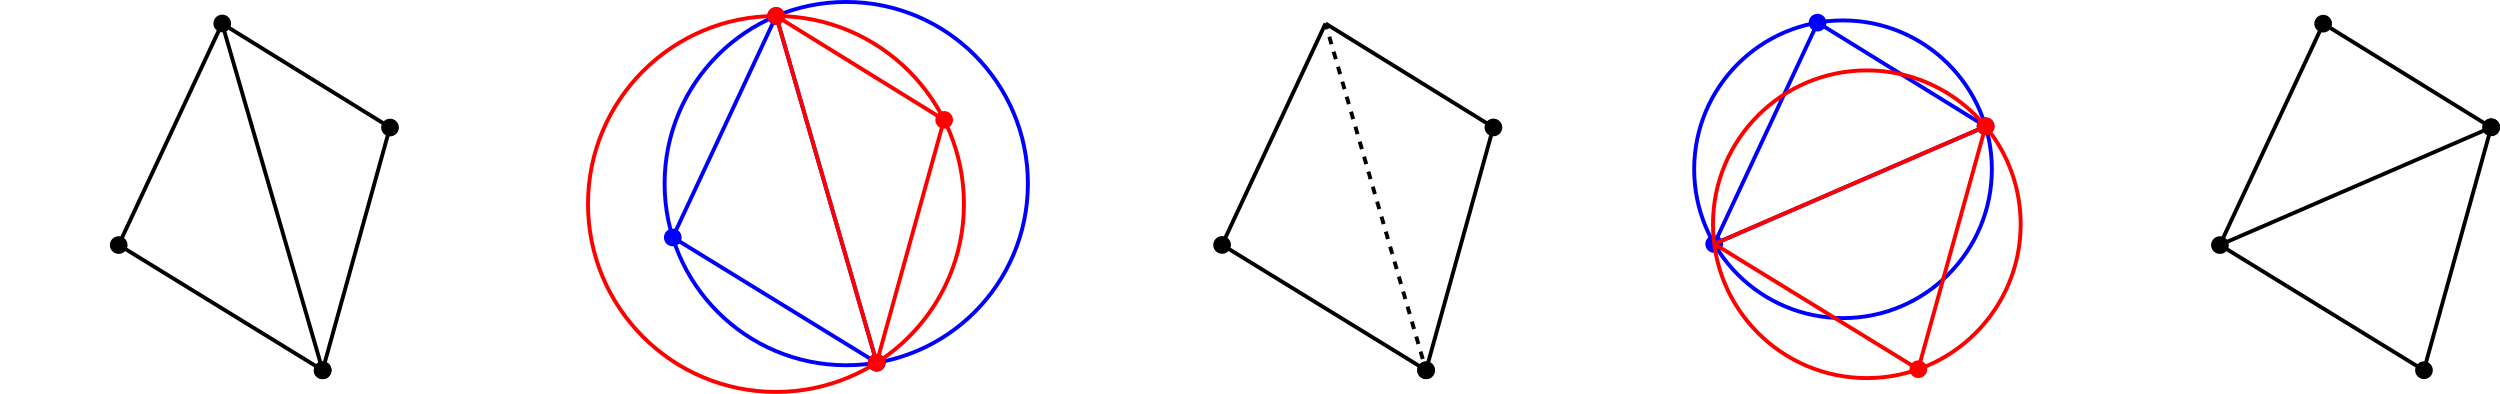
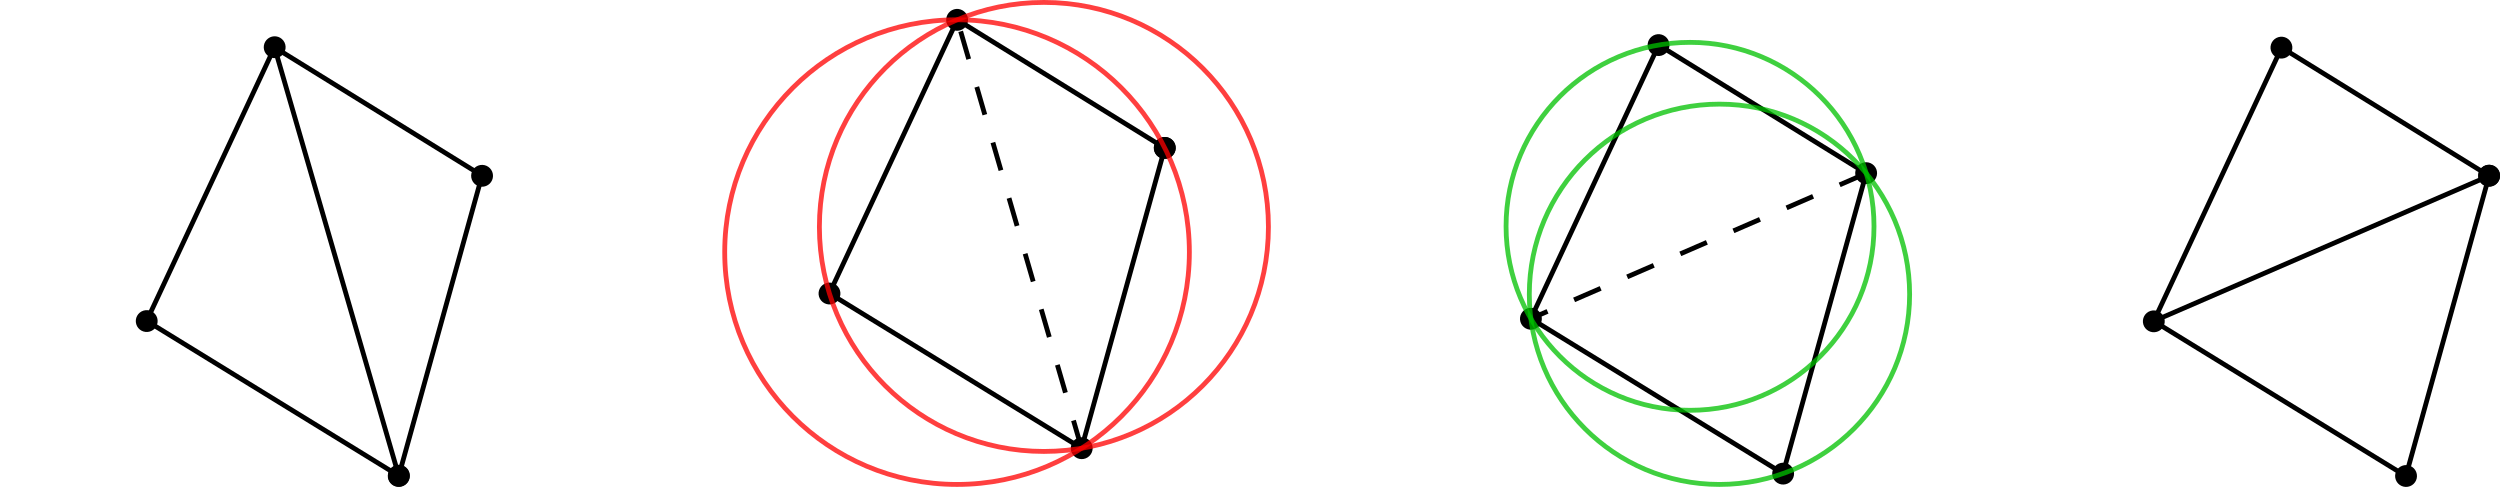
- <svg xmlns="http://www.w3.org/2000/svg" width="1281.299" height="201.879" id="svg2" version="1.1">
+ <svg xmlns="http://www.w3.org/2000/svg" width="1036.639" height="201.878" id="svg2" version="1.1">
  <defs id="defs4">
    <marker style="overflow:visible" id="DotM" refX="0" refY="0" orient="auto">
      <path transform="matrix(0.4,0,0,0.4,2.96,0.4)" style="fill-rule:evenodd;stroke:#000000;stroke-width:1pt" d="m -2.5,-1 c 0,2.76 -2.24,5 -5,5 -2.76,0 -5,-2.24 -5,-5 0,-2.76 2.24,-5 5,-5 2.76,0 5,2.24 5,5 z" id="path5363" />
    </marker>
    <marker style="overflow:visible" id="Torso" refX="0" refY="0" orient="auto">
      <g transform="scale(0.7,0.7)" id="g5511">
        <path style="fill:none;stroke:#000000;stroke-width:1.25" d="m -4.779,-3.24 c 2.35,0.366 5.3,1.938 5.037,3.627 C -0.005,2.078 -2.213,2.618 -4.563,2.252 -6.913,1.886 -8.521,0.752 -8.258,-0.938 -7.995,-2.628 -7.13,-3.605 -4.779,-3.24 z" id="path5513" />
        <path style="fill:none;stroke:#000000;stroke-width:1pt" d="M 4.46,0.089 C -2.556,-4.378 5.225,-3.906 -0.848,-8.72" id="path5515" />
        <path style="fill:none;stroke:#000000;stroke-width:1pt" d="M 4.93,0.058 C -1.387,1.749 1.803,5.478 -4.945,7.546" id="path5517" />
        <rect style="fill-rule:evenodd;stroke-width:1pt" width="2.637" height="2.761" x="-10.392" y="-1.741" transform="matrix(0.527536,-0.849533,0.887668,0.460484,0,0)" id="rect5519" />
        <rect style="fill-rule:evenodd;stroke-width:1pt" width="2.733" height="2.861" x="4.959" y="-7.963" transform="matrix(0.671205,-0.741272,0.790802,0.612072,0,0)" id="rect5521" />
        <path style="fill:#ff0000;fill-opacity:0.75;fill-rule:evenodd;stroke:#000000;stroke-width:1pt" d="m 16.78,-28.685 a 0.607,0.607 0 1 0 -1.215,0 0.607,0.607 0 1 0 1.215,0 z" transform="matrix(0,-1.109517,1.109517,0,25.96648,19.71619)" id="path5523" />
        <path style="fill:#ff0000;fill-opacity:0.75;fill-rule:evenodd;stroke:#000000;stroke-width:1pt" d="m 16.78,-28.685 a 0.607,0.607 0 1 0 -1.215,0 0.607,0.607 0 1 0 1.215,0 z" transform="matrix(0,-1.109517,1.109517,0,26.8245,16.99126)" id="path5525" />
      </g>
    </marker>
    <marker style="overflow:visible" id="DotL" refX="0" refY="0" orient="auto">
      <path transform="matrix(0.8,0,0,0.8,5.92,0.8)" style="fill-rule:evenodd;stroke:#000000;stroke-width:1pt" d="m -2.5,-1 c 0,2.76 -2.24,5 -5,5 -2.76,0 -5,-2.24 -5,-5 0,-2.76 2.24,-5 5,-5 2.76,0 5,2.24 5,5 z" id="path5360" />
    </marker>
    <marker style="overflow:visible" id="Arrow2Lend" refX="0" refY="0" orient="auto">
      <path transform="matrix(-1.1,0,0,-1.1,-1.1,0)" d="M 8.719,4.034 -2.207,0.016 8.719,-4.002 c -1.745,2.372 -1.735,5.617 -6e-7,8.035 z" style="fill-rule:evenodd;stroke-width:0.625;stroke-linejoin:round" id="path5320" />
    </marker>
    <marker style="overflow:visible" id="Arrow1Mend" refX="0" refY="0" orient="auto">
      <path transform="matrix(-0.4,0,0,-0.4,-4,0)" style="fill-rule:evenodd;stroke:#000000;stroke-width:1pt" d="M 0,0 5,-5 -12.5,0 5,5 0,0 z" id="path5308" />
    </marker>
    <marker style="overflow:visible" id="DotM-3" refX="0" refY="0" orient="auto">
      <path transform="matrix(0.4,0,0,0.4,2.96,0.4)" style="fill-rule:evenodd;stroke:#000000;stroke-width:1pt" d="m -2.5,-1 c 0,2.76 -2.24,5 -5,5 -2.76,0 -5,-2.24 -5,-5 0,-2.76 2.24,-5 5,-5 2.76,0 5,2.24 5,5 z" id="path5363-9" />
    </marker>
    <marker style="overflow:visible" id="marker7299" refX="0" refY="0" orient="auto">
      <path transform="matrix(0.4,0,0,0.4,2.96,0.4)" style="fill-rule:evenodd;stroke:#000000;stroke-width:1pt" d="m -2.5,-1 c 0,2.76 -2.24,5 -5,5 -2.76,0 -5,-2.24 -5,-5 0,-2.76 2.24,-5 5,-5 2.76,0 5,2.24 5,5 z" id="path7301" />
    </marker>
    <marker style="overflow:visible" id="DotMI" refX="0" refY="0" orient="auto">
      <path transform="matrix(0.4,0,0,0.4,2.96,0.4)" style="fill:#ff0000;fill-rule:evenodd;stroke:#ff0000;stroke-width:1pt" d="m -2.5,-1 c 0,2.76 -2.24,5 -5,5 -2.76,0 -5,-2.24 -5,-5 0,-2.76 2.24,-5 5,-5 2.76,0 5,2.24 5,5 z" id="path7687" />
    </marker>
    <marker style="overflow:visible" id="DotMX" refX="0" refY="0" orient="auto">
      <path transform="matrix(0.4,0,0,0.4,2.96,0.4)" style="fill:#ff0000;fill-rule:evenodd;stroke:#ff0000;stroke-width:1pt" d="m -2.5,-1 c 0,2.76 -2.24,5 -5,5 -2.76,0 -5,-2.24 -5,-5 0,-2.76 2.24,-5 5,-5 2.76,0 5,2.24 5,5 z" id="path7690" />
    </marker>
    <marker style="overflow:visible" id="DotM-4" refX="0" refY="0" orient="auto">
      <path transform="matrix(0.4,0,0,0.4,2.96,0.4)" style="fill-rule:evenodd;stroke:#000000;stroke-width:1pt" d="m -2.5,-1 c 0,2.76 -2.24,5 -5,5 -2.76,0 -5,-2.24 -5,-5 0,-2.76 2.24,-5 5,-5 2.76,0 5,2.24 5,5 z" id="path5363-3" />
    </marker>
    <marker style="overflow:visible" id="marker7875" refX="0" refY="0" orient="auto">
      <path transform="matrix(0.4,0,0,0.4,2.96,0.4)" style="fill-rule:evenodd;stroke:#000000;stroke-width:1pt" d="m -2.5,-1 c 0,2.76 -2.24,5 -5,5 -2.76,0 -5,-2.24 -5,-5 0,-2.76 2.24,-5 5,-5 2.76,0 5,2.24 5,5 z" id="path7877" />
    </marker>
    <marker style="overflow:visible" id="DotM-2" refX="0" refY="0" orient="auto">
      <path transform="matrix(0.4,0,0,0.4,2.96,0.4)" style="fill-rule:evenodd;stroke:#000000;stroke-width:1pt" d="m -2.5,-1 c 0,2.76 -2.24,5 -5,5 -2.76,0 -5,-2.24 -5,-5 0,-2.76 2.24,-5 5,-5 2.76,0 5,2.24 5,5 z" id="path5363-7" />
    </marker>
    <marker style="overflow:visible" id="marker7907" refX="0" refY="0" orient="auto">
      <path transform="matrix(0.4,0,0,0.4,2.96,0.4)" style="fill-rule:evenodd;stroke:#000000;stroke-width:1pt" d="m -2.5,-1 c 0,2.76 -2.24,5 -5,5 -2.76,0 -5,-2.24 -5,-5 0,-2.76 2.24,-5 5,-5 2.76,0 5,2.24 5,5 z" id="path7909" />
    </marker>
    <marker style="overflow:visible" id="DotM-9" refX="0" refY="0" orient="auto">
      <path transform="matrix(0.4,0,0,0.4,2.96,0.4)" style="fill-rule:evenodd;stroke:#000000;stroke-width:1pt" d="m -2.5,-1 c 0,2.76 -2.24,5 -5,5 -2.76,0 -5,-2.24 -5,-5 0,-2.76 2.24,-5 5,-5 2.76,0 5,2.24 5,5 z" id="path5363-1" />
    </marker>
    <marker style="overflow:visible" id="marker7941" refX="0" refY="0" orient="auto">
      <path transform="matrix(0.4,0,0,0.4,2.96,0.4)" style="fill-rule:evenodd;stroke:#000000;stroke-width:1pt" d="m -2.5,-1 c 0,2.76 -2.24,5 -5,5 -2.76,0 -5,-2.24 -5,-5 0,-2.76 2.24,-5 5,-5 2.76,0 5,2.24 5,5 z" id="path7943" />
    </marker>
    <marker style="overflow:visible" id="DotM-6" refX="0" refY="0" orient="auto">
      <path transform="matrix(0.4,0,0,0.4,2.96,0.4)" style="fill-rule:evenodd;stroke:#000000;stroke-width:1pt" d="m -2.5,-1 c 0,2.76 -2.24,5 -5,5 -2.76,0 -5,-2.24 -5,-5 0,-2.76 2.24,-5 5,-5 2.76,0 5,2.24 5,5 z" id="path5363-37" />
    </marker>
    <marker style="overflow:visible" id="marker7973" refX="0" refY="0" orient="auto">
      <path transform="matrix(0.4,0,0,0.4,2.96,0.4)" style="fill-rule:evenodd;stroke:#000000;stroke-width:1pt" d="m -2.5,-1 c 0,2.76 -2.24,5 -5,5 -2.76,0 -5,-2.24 -5,-5 0,-2.76 2.24,-5 5,-5 2.76,0 5,2.24 5,5 z" id="path7975" />
    </marker>
    <marker style="overflow:visible" id="DotM-61" refX="0" refY="0" orient="auto">
      <path transform="matrix(0.4,0,0,0.4,2.96,0.4)" style="fill-rule:evenodd;stroke:#000000;stroke-width:1pt" d="m -2.5,-1 c 0,2.76 -2.24,5 -5,5 -2.76,0 -5,-2.24 -5,-5 0,-2.76 2.24,-5 5,-5 2.76,0 5,2.24 5,5 z" id="path5363-5" />
    </marker>
    <marker style="overflow:visible" id="marker8017" refX="0" refY="0" orient="auto">
      <path transform="matrix(0.4,0,0,0.4,2.96,0.4)" style="fill-rule:evenodd;stroke:#000000;stroke-width:1pt" d="m -2.5,-1 c 0,2.76 -2.24,5 -5,5 -2.76,0 -5,-2.24 -5,-5 0,-2.76 2.24,-5 5,-5 2.76,0 5,2.24 5,5 z" id="path8019" />
    </marker>
    <marker style="overflow:visible" id="marker8021" refX="0" refY="0" orient="auto">
      <path transform="matrix(0.4,0,0,0.4,2.96,0.4)" style="fill-rule:evenodd;stroke:#000000;stroke-width:1pt" d="m -2.5,-1 c 0,2.76 -2.24,5 -5,5 -2.76,0 -5,-2.24 -5,-5 0,-2.76 2.24,-5 5,-5 2.76,0 5,2.24 5,5 z" id="path8023" />
    </marker>
    <marker style="overflow:visible" id="marker8025" refX="0" refY="0" orient="auto">
      <path transform="matrix(0.4,0,0,0.4,2.96,0.4)" style="fill-rule:evenodd;stroke:#000000;stroke-width:1pt" d="m -2.5,-1 c 0,2.76 -2.24,5 -5,5 -2.76,0 -5,-2.24 -5,-5 0,-2.76 2.24,-5 5,-5 2.76,0 5,2.24 5,5 z" id="path8027" />
    </marker>
    <marker style="overflow:visible" id="DotM-7" refX="0" refY="0" orient="auto">
      <path transform="matrix(0.4,0,0,0.4,2.96,0.4)" style="fill-rule:evenodd;stroke:#000000;stroke-width:1pt" d="m -2.5,-1 c 0,2.76 -2.24,5 -5,5 -2.76,0 -5,-2.24 -5,-5 0,-2.76 2.24,-5 5,-5 2.76,0 5,2.24 5,5 z" id="path5363-13" />
    </marker>
    <marker style="overflow:visible" id="marker3066" refX="0" refY="0" orient="auto">
      <path transform="matrix(0.4,0,0,0.4,2.96,0.4)" style="fill-rule:evenodd;stroke:#000000;stroke-width:1pt" d="m -2.5,-1 c 0,2.76 -2.24,5 -5,5 -2.76,0 -5,-2.24 -5,-5 0,-2.76 2.24,-5 5,-5 2.76,0 5,2.24 5,5 z" id="path3068" />
    </marker>
    <marker style="overflow:visible" id="DotMQ" refX="0" refY="0" orient="auto">
      <path transform="matrix(0.4,0,0,0.4,2.96,0.4)" style="fill:#ff0000;fill-rule:evenodd;stroke:#ff0000;stroke-width:1pt" d="m -2.5,-1 c 0,2.76 -2.24,5 -5,5 -2.76,0 -5,-2.24 -5,-5 0,-2.76 2.24,-5 5,-5 2.76,0 5,2.24 5,5 z" id="path4332" />
    </marker>
    <marker style="overflow:visible" id="DotM7" refX="0" refY="0" orient="auto">
      <path transform="matrix(0.4,0,0,0.4,2.96,0.4)" style="fill:#ff0000;fill-rule:evenodd;stroke:#ff0000;stroke-width:1pt" d="m -2.5,-1 c 0,2.76 -2.24,5 -5,5 -2.76,0 -5,-2.24 -5,-5 0,-2.76 2.24,-5 5,-5 2.76,0 5,2.24 5,5 z" id="path4335" />
    </marker>
    <marker style="overflow:visible" id="DotMH" refX="0" refY="0" orient="auto">
      <path transform="matrix(0.4,0,0,0.4,2.96,0.4)" style="fill:#0000ff;fill-rule:evenodd;stroke:#0000ff;stroke-width:1pt" d="m -2.5,-1 c 0,2.76 -2.24,5 -5,5 -2.76,0 -5,-2.24 -5,-5 0,-2.76 2.24,-5 5,-5 2.76,0 5,2.24 5,5 z" id="path4476" />
    </marker>
    <marker style="overflow:visible" id="DotMHq" refX="0" refY="0" orient="auto">
      <path transform="matrix(0.4,0,0,0.4,2.96,0.4)" style="fill:#0000ff;fill-rule:evenodd;stroke:#0000ff;stroke-width:1pt" d="m -2.5,-1 c 0,2.76 -2.24,5 -5,5 -2.76,0 -5,-2.24 -5,-5 0,-2.76 2.24,-5 5,-5 2.76,0 5,2.24 5,5 z" id="path4479" />
    </marker>
    <marker style="overflow:visible" id="DotM-1" refX="0" refY="0" orient="auto">
      <path transform="matrix(0.4,0,0,0.4,2.96,0.4)" style="fill-rule:evenodd;stroke:#000000;stroke-width:1pt" d="m -2.5,-1 c 0,2.76 -2.24,5 -5,5 -2.76,0 -5,-2.24 -5,-5 0,-2.76 2.24,-5 5,-5 2.76,0 5,2.24 5,5 z" id="path5363-4" />
    </marker>
    <marker style="overflow:visible" id="marker4583" refX="0" refY="0" orient="auto">
      <path transform="matrix(0.4,0,0,0.4,2.96,0.4)" style="fill-rule:evenodd;stroke:#000000;stroke-width:1pt" d="m -2.5,-1 c 0,2.76 -2.24,5 -5,5 -2.76,0 -5,-2.24 -5,-5 0,-2.76 2.24,-5 5,-5 2.76,0 5,2.24 5,5 z" id="path4585" />
    </marker>
    <marker style="overflow:visible" id="DotM-26" refX="0" refY="0" orient="auto">
      <path transform="matrix(0.4,0,0,0.4,2.96,0.4)" style="fill-rule:evenodd;stroke:#000000;stroke-width:1pt" d="m -2.5,-1 c 0,2.76 -2.24,5 -5,5 -2.76,0 -5,-2.24 -5,-5 0,-2.76 2.24,-5 5,-5 2.76,0 5,2.24 5,5 z" id="path5363-6" />
    </marker>
    <marker style="overflow:visible" id="marker5356" refX="0" refY="0" orient="auto">
      <path transform="matrix(0.4,0,0,0.4,2.96,0.4)" style="fill-rule:evenodd;stroke:#000000;stroke-width:1pt" d="m -2.5,-1 c 0,2.76 -2.24,5 -5,5 -2.76,0 -5,-2.24 -5,-5 0,-2.76 2.24,-5 5,-5 2.76,0 5,2.24 5,5 z" id="path5358" />
    </marker>
    <marker style="overflow:visible" id="DotMP" refX="0" refY="0" orient="auto">
      <path transform="matrix(0.4,0,0,0.4,2.96,0.4)" style="fill:#ff0000;fill-rule:evenodd;stroke:#ff0000;stroke-width:1pt" d="m -2.5,-1 c 0,2.76 -2.24,5 -5,5 -2.76,0 -5,-2.24 -5,-5 0,-2.76 2.24,-5 5,-5 2.76,0 5,2.24 5,5 z" id="path5815" />
    </marker>
    <marker style="overflow:visible" id="DotMt" refX="0" refY="0" orient="auto">
      <path transform="matrix(0.4,0,0,0.4,2.96,0.4)" style="fill:#ff0000;fill-rule:evenodd;stroke:#ff0000;stroke-width:1pt" d="m -2.5,-1 c 0,2.76 -2.24,5 -5,5 -2.76,0 -5,-2.24 -5,-5 0,-2.76 2.24,-5 5,-5 2.76,0 5,2.24 5,5 z" id="path5818" />
    </marker>
    <marker style="overflow:visible" id="DotMC" refX="0" refY="0" orient="auto">
      <path transform="matrix(0.4,0,0,0.4,2.96,0.4)" style="fill:#0000ff;fill-rule:evenodd;stroke:#0000ff;stroke-width:1pt" d="m -2.5,-1 c 0,2.76 -2.24,5 -5,5 -2.76,0 -5,-2.24 -5,-5 0,-2.76 2.24,-5 5,-5 2.76,0 5,2.24 5,5 z" id="path6011" />
    </marker>
    <marker style="overflow:visible" id="DotMR" refX="0" refY="0" orient="auto">
      <path transform="matrix(0.4,0,0,0.4,2.96,0.4)" style="fill:#0000ff;fill-rule:evenodd;stroke:#0000ff;stroke-width:1pt" d="m -2.5,-1 c 0,2.76 -2.24,5 -5,5 -2.76,0 -5,-2.24 -5,-5 0,-2.76 2.24,-5 5,-5 2.76,0 5,2.24 5,5 z" id="path6014" />
    </marker>
+     <marker style="overflow:visible" id="DotMQ6" refX="0" refY="0" orient="auto">
+       <path transform="matrix(0.4,0,0,0.4,2.96,0.4)" style="fill:#000000;fill-rule:evenodd;stroke:#000000;stroke-width:1pt" d="m -2.5,-1 c 0,2.76 -2.24,5 -5,5 -2.76,0 -5,-2.24 -5,-5 0,-2.76 2.24,-5 5,-5 2.76,0 5,2.24 5,5 z" id="path13362" />
+     </marker>
+     <marker style="overflow:visible" id="DotM74" refX="0" refY="0" orient="auto">
+       <path transform="matrix(0.4,0,0,0.4,2.96,0.4)" style="fill:#000000;fill-rule:evenodd;stroke:#000000;stroke-width:1pt" d="m -2.5,-1 c 0,2.76 -2.24,5 -5,5 -2.76,0 -5,-2.24 -5,-5 0,-2.76 2.24,-5 5,-5 2.76,0 5,2.24 5,5 z" id="path13365" />
+     </marker>
+     <marker style="overflow:visible" id="DotMHW" refX="0" refY="0" orient="auto">
+       <path transform="matrix(0.4,0,0,0.4,2.96,0.4)" style="fill:#000000;fill-rule:evenodd;stroke:#000000;stroke-width:1pt" d="m -2.5,-1 c 0,2.76 -2.24,5 -5,5 -2.76,0 -5,-2.24 -5,-5 0,-2.76 2.24,-5 5,-5 2.76,0 5,2.24 5,5 z" id="path13368" />
+     </marker>
+     <marker style="overflow:visible" id="DotMHqd" refX="0" refY="0" orient="auto">
+       <path transform="matrix(0.4,0,0,0.4,2.96,0.4)" style="fill:#000000;fill-rule:evenodd;stroke:#000000;stroke-width:1pt" d="m -2.5,-1 c 0,2.76 -2.24,5 -5,5 -2.76,0 -5,-2.24 -5,-5 0,-2.76 2.24,-5 5,-5 2.76,0 5,2.24 5,5 z" id="path13371" />
+     </marker>
+     <marker style="overflow:visible" id="DotMPi" refX="0" refY="0" orient="auto">
+       <path transform="matrix(0.4,0,0,0.4,2.96,0.4)" style="fill:#000000;fill-rule:evenodd;stroke:#000000;stroke-width:1pt" d="m -2.5,-1 c 0,2.76 -2.24,5 -5,5 -2.76,0 -5,-2.24 -5,-5 0,-2.76 2.24,-5 5,-5 2.76,0 5,2.24 5,5 z" id="path14869" />
+     </marker>
+     <marker style="overflow:visible" id="DotMt5" refX="0" refY="0" orient="auto">
+       <path transform="matrix(0.4,0,0,0.4,2.96,0.4)" style="fill:#000000;fill-rule:evenodd;stroke:#000000;stroke-width:1pt" d="m -2.5,-1 c 0,2.76 -2.24,5 -5,5 -2.76,0 -5,-2.24 -5,-5 0,-2.76 2.24,-5 5,-5 2.76,0 5,2.24 5,5 z" id="path14872" />
+     </marker>
  </defs>
-   <g id="layer1" transform="translate(93.1809,349.9841)">
-     <g id="g4281" transform="translate(-30.00001,0)">
+   <g id="layer1" transform="translate(93.1809,349.9822)">
+     <g id="g4281" transform="translate(-30.00001,7.540488)">
      <path id="path7999-9" d="M 102.172,-160.224 136.685,-284.694 50.653,-337.896 102.172,-160.224 -2.366,-224.467 50.653,-337.896" style="fill:none;stroke:#000000;stroke-width:2;stroke-linecap:butt;stroke-linejoin:miter;stroke-miterlimit:4;stroke-opacity:1;stroke-dasharray:none;marker-start:url(#DotM);marker-mid:url(#DotM)" />
      <flowRoot transform="translate(246.4168,-66.66447)" style="font-size:40px;font-style:normal;font-weight:normal;line-height:125%;letter-spacing:-2.96px;word-spacing:0px;fill:#000000;fill-opacity:1;stroke:none;font-family:Sans" id="flowRoot3078" xml:space="preserve">
        <flowRegion id="flowRegion3080">
          <rect y="-134.121" x="-312" height="190" width="158" id="rect3082" />
        </flowRegion>
        <flowPara id="flowPara3084">a)</flowPara>
      </flowRoot>
    </g>
-     <g id="g4268" transform="translate(-14.99998,0)">
-       <g transform="translate(-78.54318,-19.46416)" id="g4563">
-         <path style="fill:none;stroke:#0000ff;stroke-width:2;stroke-linecap:butt;stroke-linejoin:miter;stroke-miterlimit:4;stroke-opacity:1;stroke-dasharray:none;marker-start:url(#DotMH);marker-mid:url(#DotMHq)" d="m 449.688,-144.643 -104.538,-64.243 53.02,-113.429 z" id="path7999-9-8" />
-         <g transform="translate(449.6877,-144.6431)" id="g3150" style="stroke:#0000ff;stroke-width:2;stroke-miterlimit:4;stroke-opacity:1;stroke-dasharray:none">
-           <circle cx="-15.607" cy="-91.78" r="93.097" style="fill:none;stroke:#0000ff;stroke-width:2;stroke-miterlimit:4;stroke-opacity:1;stroke-dasharray:none" id="circle3152" d="m 77.49,-91.78 c 0,51.416 -41.681,93.097 -93.097,93.097 -51.416,0 -93.097,-41.681 -93.097,-93.097 0,-51.416 41.681,-93.097 93.097,-93.097 51.416,0 93.097,41.681 93.097,93.097 z" />
-         </g>
-         <path id="path3086" d="m 484.2,-269.114 -86.032,-53.201 51.519,177.672 z" style="fill:none;stroke:#ff0000;stroke-width:2;stroke-linecap:butt;stroke-linejoin:miter;stroke-miterlimit:4;stroke-opacity:1;stroke-dasharray:none;marker-start:url(#DotMQ);marker-mid:url(#DotM7)" />
-         <g id="g3280" transform="translate(484.2004,-269.1135)" style="stroke:#ff0000;stroke-width:2;stroke-miterlimit:4;stroke-opacity:1;stroke-dasharray:none">
-           <circle d="m 10.197,43.135 c 0,53.205 -43.131,96.337 -96.337,96.337 -53.205,0 -96.337,-43.131 -96.337,-96.337 0,-53.205 43.131,-96.337 96.337,-96.337 53.205,0 96.337,43.131 96.337,96.337 z" id="circle3282" style="fill:none;stroke:#ff0000;stroke-width:2;stroke-miterlimit:4;stroke-opacity:1;stroke-dasharray:none" r="96.337" cy="43.135" cx="-86.14" />
-         </g>
-       </g>
-       <flowRoot transform="translate(474.5821,-59.12398)" style="font-size:40px;font-style:normal;font-weight:normal;line-height:125%;letter-spacing:-2.96px;word-spacing:0px;fill:#000000;fill-opacity:1;stroke:none;font-family:Sans" id="flowRoot3078-9" xml:space="preserve">
-         <flowRegion id="flowRegion3080-6">
-           <rect y="-134.121" x="-312" height="190" width="158" id="rect3082-9" />
-         </flowRegion>
-         <flowPara id="flowPara3084-8">b)</flowPara>
-       </flowRoot>
-     </g>
-     <g id="g4259" transform="translate(3.6978071e-5,0)">
-       <g transform="translate(43.39842,-36.74384)" id="g5340">
-         <path style="fill:none;stroke:#000000;stroke-width:2;stroke-linecap:butt;stroke-linejoin:miter;stroke-miterlimit:4;stroke-opacity:1;stroke-dasharray:none;marker-start:url(#DotM);marker-mid:url(#DotM)" d="m 594.285,-123.525 34.513,-124.47 -86.032,-53.201 m 51.519,177.672 -104.538,-64.243 53.02,-113.429" id="path7999-9-3" />
-         <path id="path4603" d="m 594.285,-123.465 -51.519,-177.672 51.519,177.672 -51.519,-177.672" style="fill:none;stroke:#000000;stroke-width:2;stroke-linecap:butt;stroke-linejoin:miter;stroke-miterlimit:4;stroke-opacity:1;stroke-dasharray:2, 6;stroke-dashoffset:0;marker-start:none;marker-mid:none" />
-       </g>
-       <flowRoot transform="translate(784.4277,-66.7095)" style="font-size:40px;font-style:normal;font-weight:normal;line-height:125%;letter-spacing:-2.96px;word-spacing:0px;fill:#000000;fill-opacity:1;stroke:none;font-family:Sans" id="flowRoot3078-8" xml:space="preserve">
-         <flowRegion id="flowRegion3080-9">
-           <rect y="-134.121" x="-312" height="190" width="158" id="rect3082-1" />
-         </flowRegion>
-         <flowPara id="flowPara3084-86">c)</flowPara>
-       </flowRoot>
-     </g>
-     <g id="g4246" transform="translate(15.00008,0)">
-       <g transform="translate(-168.7497,-38.10914)" id="g6134">
-         <path style="fill:none;stroke:#0000ff;stroke-width:2;stroke-linecap:butt;stroke-linejoin:miter;stroke-miterlimit:4;stroke-opacity:1;stroke-dasharray:none;marker-start:url(#DotMC);marker-mid:url(#DotMR)" d="m 939.153,-186.868 53.02,-113.429 86.032,53.201 -139.051,60.228" id="path7999-5" />
-         <g transform="translate(939.1531,-186.8677)" id="g5466" style="stroke:#0000ff;stroke-width:2;stroke-miterlimit:4;stroke-opacity:1;stroke-dasharray:none">
-           <circle cx="65.999" cy="-38.256" r="76.285" style="fill:none;stroke:#0000ff;stroke-width:2;stroke-miterlimit:4;stroke-opacity:1;stroke-dasharray:none" id="circle5468" d="m 142.284,-38.256 c 0,42.131 -34.154,76.285 -76.285,76.285 -42.131,0 -76.285,-34.154 -76.285,-76.285 0,-42.131 34.154,-76.285 76.285,-76.285 42.131,0 76.285,34.154 76.285,76.285 z" />
-         </g>
-         <path id="path5376" d="m 1078.204,-247.095 -34.513,124.47 -104.538,-64.243 m 139.051,-60.228 -139.051,60.228" style="fill:none;stroke:#ff0000;stroke-width:2;stroke-linecap:butt;stroke-linejoin:miter;stroke-miterlimit:4;stroke-opacity:1;stroke-dasharray:none;marker-start:url(#DotMP);marker-mid:url(#DotMt)" />
-         <g id="g5648" transform="translate(1078.204,-247.0954)" style="stroke:#ff0000;stroke-width:2;stroke-miterlimit:4;stroke-opacity:1;stroke-dasharray:none">
-           <circle d="m 18.002,50.148 c 0,43.548 -35.302,78.85 -78.85,78.85 -43.548,0 -78.85,-35.302 -78.85,-78.85 0,-43.548 35.302,-78.85 78.85,-78.85 43.548,0 78.85,35.302 78.85,78.85 z" id="circle5650" style="fill:none;stroke:#ff0000;stroke-width:2;stroke-miterlimit:4;stroke-opacity:1;stroke-dasharray:none" r="78.85" cy="50.148" cx="-60.848" />
-         </g>
-       </g>
-       <flowRoot transform="translate(1011.519,-66.22451)" style="font-size:40px;font-style:normal;font-weight:normal;line-height:125%;letter-spacing:-2.96px;word-spacing:0px;fill:#000000;fill-opacity:1;stroke:none;font-family:Sans" id="flowRoot3078-7" xml:space="preserve">
-         <flowRegion id="flowRegion3080-92">
-           <rect y="-134.121" x="-312" height="190" width="158" id="rect3082-8" />
-         </flowRegion>
-         <flowPara id="flowPara3084-5">d)</flowPara>
-       </flowRoot>
-     </g>
-     <g id="g4239" transform="translate(30.00013,0)">
+     <g id="g4239" transform="translate(-214.6589,7.628728)">
      <path id="path7999" d="m 1153.596,-284.676 -34.513,124.47 -104.538,-64.243 53.02,-113.429 86.032,53.201 -139.051,60.228" style="fill:none;stroke:#000000;stroke-width:2;stroke-linecap:butt;stroke-linejoin:miter;stroke-miterlimit:4;stroke-opacity:1;stroke-dasharray:none;marker-start:url(#DotM);marker-mid:url(#DotM)" />
      <flowRoot transform="translate(1263.25,-66.75271)" style="font-size:40px;font-style:normal;font-weight:normal;line-height:125%;letter-spacing:-2.96px;word-spacing:0px;fill:#000000;fill-opacity:1;stroke:none;font-family:Sans" id="flowRoot3078-6" xml:space="preserve">
        <flowRegion id="flowRegion3080-3">
          <rect y="-134.121" x="-312" height="190" width="158" id="rect3082-18" />
        </flowRegion>
-         <flowPara id="flowPara3084-1">e)</flowPara>
-       </flowRoot>
+         <flowPara id="flowPara3084-1">d)</flowPara>
+       </flowRoot>
+     </g>
+     <path id="path11933" d="M 70.172,165.776 104.685,41.306 18.653,-11.896 70.172,165.776 -34.366,101.533 18.653,-11.896" style="fill:none;stroke:#000000;stroke-width:2;stroke-linecap:butt;stroke-linejoin:miter;stroke-miterlimit:4;stroke-opacity:1;stroke-dasharray:none;marker-start:url(#DotM);marker-mid:url(#DotM)" />
+     <g transform="translate(-95.54317,306.5358)" id="g11945">
+       <path style="fill:none;stroke:#0000ff;stroke-width:2;stroke-linecap:butt;stroke-linejoin:miter;stroke-miterlimit:4;stroke-opacity:1;stroke-dasharray:none;marker-start:url(#DotMH);marker-mid:url(#DotMHq)" d="m 449.688,-144.643 -104.538,-64.243 53.02,-113.429 z" id="path11947" />
+       <g transform="translate(449.6877,-144.6431)" id="g11949" style="stroke:#0000ff;stroke-width:2;stroke-miterlimit:4;stroke-opacity:1;stroke-dasharray:none">
+         <circle cx="-15.607" cy="-91.78" r="93.097" style="fill:none;stroke:#0000ff;stroke-width:2;stroke-miterlimit:4;stroke-opacity:1;stroke-dasharray:none" id="circle11951" d="m 77.49,-91.78 c 0,51.416 -41.681,93.097 -93.097,93.097 -51.416,0 -93.097,-41.681 -93.097,-93.097 0,-51.416 41.681,-93.097 93.097,-93.097 51.416,0 93.097,41.681 93.097,93.097 z" />
+       </g>
+       <path id="path11953" d="m 484.2,-269.114 -86.032,-53.201 51.519,177.672 z" style="fill:none;stroke:#ff0000;stroke-width:2;stroke-linecap:butt;stroke-linejoin:miter;stroke-miterlimit:4;stroke-opacity:1;stroke-dasharray:none;marker-start:url(#DotMQ);marker-mid:url(#DotM7)" />
+       <g id="g11955" transform="translate(484.2004,-269.1135)" style="stroke:#ff0000;stroke-width:2;stroke-miterlimit:4;stroke-opacity:1;stroke-dasharray:none">
+         <circle d="m 10.197,43.135 c 0,53.205 -43.131,96.337 -96.337,96.337 -53.205,0 -96.337,-43.131 -96.337,-96.337 0,-53.205 43.131,-96.337 96.337,-96.337 53.205,0 96.337,43.131 96.337,96.337 z" id="circle11957" style="fill:none;stroke:#ff0000;stroke-width:2;stroke-miterlimit:4;stroke-opacity:1;stroke-dasharray:none" r="96.337" cy="43.135" cx="-86.14" />
+       </g>
+     </g>
+     <g transform="translate(41.39846,289.2562)" id="g11969">
+       <path style="fill:none;stroke:#000000;stroke-width:2;stroke-linecap:butt;stroke-linejoin:miter;stroke-miterlimit:4;stroke-opacity:1;stroke-dasharray:none;marker-start:url(#DotM);marker-mid:url(#DotM)" d="m 594.285,-123.525 34.513,-124.47 -86.032,-53.201 m 51.519,177.672 -104.538,-64.243 53.02,-113.429" id="path11971" />
+       <path id="path11973" d="m 594.285,-123.465 -51.519,-177.672 51.519,177.672 -51.519,-177.672" style="fill:none;stroke:#000000;stroke-width:2;stroke-linecap:butt;stroke-linejoin:miter;stroke-miterlimit:4;stroke-opacity:1;stroke-dasharray:2, 6;stroke-dashoffset:0;marker-start:none;marker-mid:none" />
+     </g>
+     <g transform="translate(-155.7496,287.8909)" id="g11985">
+       <path style="fill:none;stroke:#0000ff;stroke-width:2;stroke-linecap:butt;stroke-linejoin:miter;stroke-miterlimit:4;stroke-opacity:1;stroke-dasharray:none;marker-start:url(#DotMC);marker-mid:url(#DotMR)" d="m 939.153,-186.868 53.02,-113.429 86.032,53.201 -139.051,60.228" id="path11987" />
+       <g transform="translate(939.1531,-186.8677)" id="g11989" style="stroke:#0000ff;stroke-width:2;stroke-miterlimit:4;stroke-opacity:1;stroke-dasharray:none">
+         <circle cx="65.999" cy="-38.256" r="76.285" style="fill:none;stroke:#0000ff;stroke-width:2;stroke-miterlimit:4;stroke-opacity:1;stroke-dasharray:none" id="circle11991" d="m 142.284,-38.256 c 0,42.131 -34.154,76.285 -76.285,76.285 -42.131,0 -76.285,-34.154 -76.285,-76.285 0,-42.131 34.154,-76.285 76.285,-76.285 42.131,0 76.285,34.154 76.285,76.285 z" />
+       </g>
+       <path id="path11993" d="m 1078.204,-247.095 -34.513,124.47 -104.538,-64.243 m 139.051,-60.228 -139.051,60.228" style="fill:none;stroke:#ff0000;stroke-width:2;stroke-linecap:butt;stroke-linejoin:miter;stroke-miterlimit:4;stroke-opacity:1;stroke-dasharray:none;marker-start:url(#DotMP);marker-mid:url(#DotMt)" />
+       <g id="g11995" transform="translate(1078.204,-247.0954)" style="stroke:#ff0000;stroke-width:2;stroke-miterlimit:4;stroke-opacity:1;stroke-dasharray:none">
+         <circle d="m 18.002,50.148 c 0,43.548 -35.302,78.85 -78.85,78.85 -43.548,0 -78.85,-35.302 -78.85,-78.85 0,-43.548 35.302,-78.85 78.85,-78.85 43.548,0 78.85,35.302 78.85,78.85 z" id="circle11997" style="fill:none;stroke:#ff0000;stroke-width:2;stroke-miterlimit:4;stroke-opacity:1;stroke-dasharray:none" r="78.85" cy="50.148" cx="-60.848" />
+       </g>
+     </g>
+     <path id="path12009" d="m 1181.596,41.324 -34.513,124.47 -104.538,-64.243 53.02,-113.429 86.032,53.201 -139.051,60.228" style="fill:none;stroke:#000000;stroke-width:2;stroke-linecap:butt;stroke-linejoin:miter;stroke-miterlimit:4;stroke-opacity:1;stroke-dasharray:none;marker-start:url(#DotM);marker-mid:url(#DotM)" />
+     <g transform="translate(1.414214,552.9575)" id="g14742">
+       <path id="path7999-9-3" d="m 637.683,-160.269 34.513,-124.47 -86.032,-53.201 m 51.519,177.672 -104.538,-64.243 53.02,-113.429" style="fill:none;stroke:#000000;stroke-width:2;stroke-linecap:butt;stroke-linejoin:miter;stroke-miterlimit:4;stroke-opacity:1;stroke-dasharray:none;marker-start:url(#DotM);marker-mid:url(#DotM)" />
+       <path style="fill:none;stroke:#000000;stroke-width:2;stroke-linecap:butt;stroke-linejoin:miter;stroke-miterlimit:4;stroke-opacity:1;stroke-dasharray:12, 12;stroke-dashoffset:0;marker-start:none;marker-mid:none" d="M 637.683,-160.209 586.164,-337.881" id="path12019-2" />
+     </g>
+     <g id="g4268" transform="translate(-15.85592,2.00518e-8)">
+       <path d="m 405.657,-288.578 -34.513,124.47 -104.538,-64.243 53.02,-113.429 z" style="fill:none;stroke:#000000;stroke-width:2;stroke-linecap:butt;stroke-linejoin:miter;stroke-miterlimit:4;stroke-opacity:1;stroke-dasharray:none;marker-start:url(#marker5356);marker-mid:url(#marker5356);marker-end:url(#marker5356)" id="path3086" />
+       <path id="path12019" d="M 371.145,-164.107 319.626,-341.779" style="fill:none;stroke:#000000;stroke-width:2;stroke-linecap:butt;stroke-linejoin:miter;stroke-miterlimit:4;stroke-opacity:1;stroke-dasharray:12, 12;stroke-dashoffset:0;marker-start:none;marker-mid:none" />
+       <flowRoot transform="translate(474.5821,-59.12398)" style="font-size:40px;font-style:normal;font-weight:normal;line-height:125%;letter-spacing:-2.96px;word-spacing:0px;fill:#000000;fill-opacity:1;stroke:none;font-family:Sans" id="flowRoot3078-9" xml:space="preserve">
+         <flowRegion id="flowRegion3080-6">
+           <rect y="-134.121" x="-312" height="190" width="158" id="rect3082-9" />
+         </flowRegion>
+         <flowPara id="flowPara3084-8">b)</flowPara>
+       </flowRoot>
+       <g style="stroke:#ff0000;stroke-width:2;stroke-miterlimit:4;stroke-opacity:0.753;stroke-dasharray:none" id="g3150" transform="translate(371.1445,-164.1072)">
+         <circle d="m 77.49,-91.78 c 0,51.416 -41.681,93.097 -93.097,93.097 -51.416,0 -93.097,-41.681 -93.097,-93.097 0,-51.416 41.681,-93.097 93.097,-93.097 51.416,0 93.097,41.681 93.097,93.097 z" id="circle3152" style="fill:none;stroke:#ff0000;stroke-width:2;stroke-miterlimit:4;stroke-opacity:0.753;stroke-dasharray:none" r="93.097" cy="-91.78" cx="-15.607" />
+       </g>
+       <g style="stroke:#ff0000;stroke-width:2;stroke-miterlimit:4;stroke-opacity:0.753;stroke-dasharray:none" transform="translate(405.6572,-288.5777)" id="g3280">
+         <circle cx="-86.14" cy="43.135" r="96.337" style="fill:none;stroke:#ff0000;stroke-width:2;stroke-miterlimit:4;stroke-opacity:0.753;stroke-dasharray:none" id="circle3282" d="m 10.197,43.135 c 0,53.205 -43.131,96.337 -96.337,96.337 -53.205,0 -96.337,-43.131 -96.337,-96.337 0,-53.205 43.131,-96.337 96.337,-96.337 53.205,0 96.337,43.131 96.337,96.337 z" />
+       </g>
+     </g>
+     <g id="g15678" transform="translate(-243.8031,7.100523)">
+       <flowRoot transform="translate(1026.519,-66.22451)" style="font-size:40px;font-style:normal;font-weight:normal;line-height:125%;letter-spacing:-2.96px;word-spacing:0px;fill:#000000;fill-opacity:1;stroke:none;font-family:Sans" id="flowRoot3078-7" xml:space="preserve">
+         <flowRegion id="flowRegion3080-92">
+           <rect y="-134.121" x="-312" height="190" width="158" id="rect3082-8" />
+         </flowRegion>
+         <flowPara id="flowPara3084-5">c)</flowPara>
+       </flowRoot>
+       <g id="g15672">
+         <path d="m 889.942,-160.734 -104.538,-64.243 53.02,-113.429 86.032,53.201 z" style="fill:none;stroke:#000000;stroke-width:2;stroke-linecap:butt;stroke-linejoin:miter;stroke-miterlimit:4;stroke-opacity:1;stroke-dasharray:none;marker-start:url(#DotMPi);marker-mid:url(#DotMt5)" id="path5376" />
+         <path style="fill:none;stroke:#000000;stroke-width:2;stroke-linecap:butt;stroke-linejoin:miter;stroke-miterlimit:4;stroke-opacity:1;stroke-dasharray:12, 12;stroke-dashoffset:0;marker-start:none;marker-mid:none" d="M 924.455,-285.204 785.404,-224.977" id="path14755" />
+         <circle transform="translate(785.4035,-224.9768)" d="m 142.284,-38.256 c 0,42.131 -34.154,76.285 -76.285,76.285 -42.131,0 -76.285,-34.154 -76.285,-76.285 0,-42.131 34.154,-76.285 76.285,-76.285 42.131,0 76.285,34.154 76.285,76.285 z" id="circle5468" style="fill:none;stroke:#00c000;stroke-width:2;stroke-miterlimit:4;stroke-opacity:0.753;stroke-dasharray:none" r="76.285" cy="-38.256" cx="65.999" />
+         <circle transform="translate(924.4547,-285.2045)" cx="-60.848" cy="50.148" r="78.85" style="fill:none;stroke:#00c000;stroke-width:2;stroke-miterlimit:4;stroke-opacity:0.753;stroke-dasharray:none" id="circle5650" d="m 18.002,50.148 c 0,43.548 -35.302,78.85 -78.85,78.85 -43.548,0 -78.85,-35.302 -78.85,-78.85 0,-43.548 35.302,-78.85 78.85,-78.85 43.548,0 78.85,35.302 78.85,78.85 z" />
+       </g>
    </g>
  </g>
</svg>
